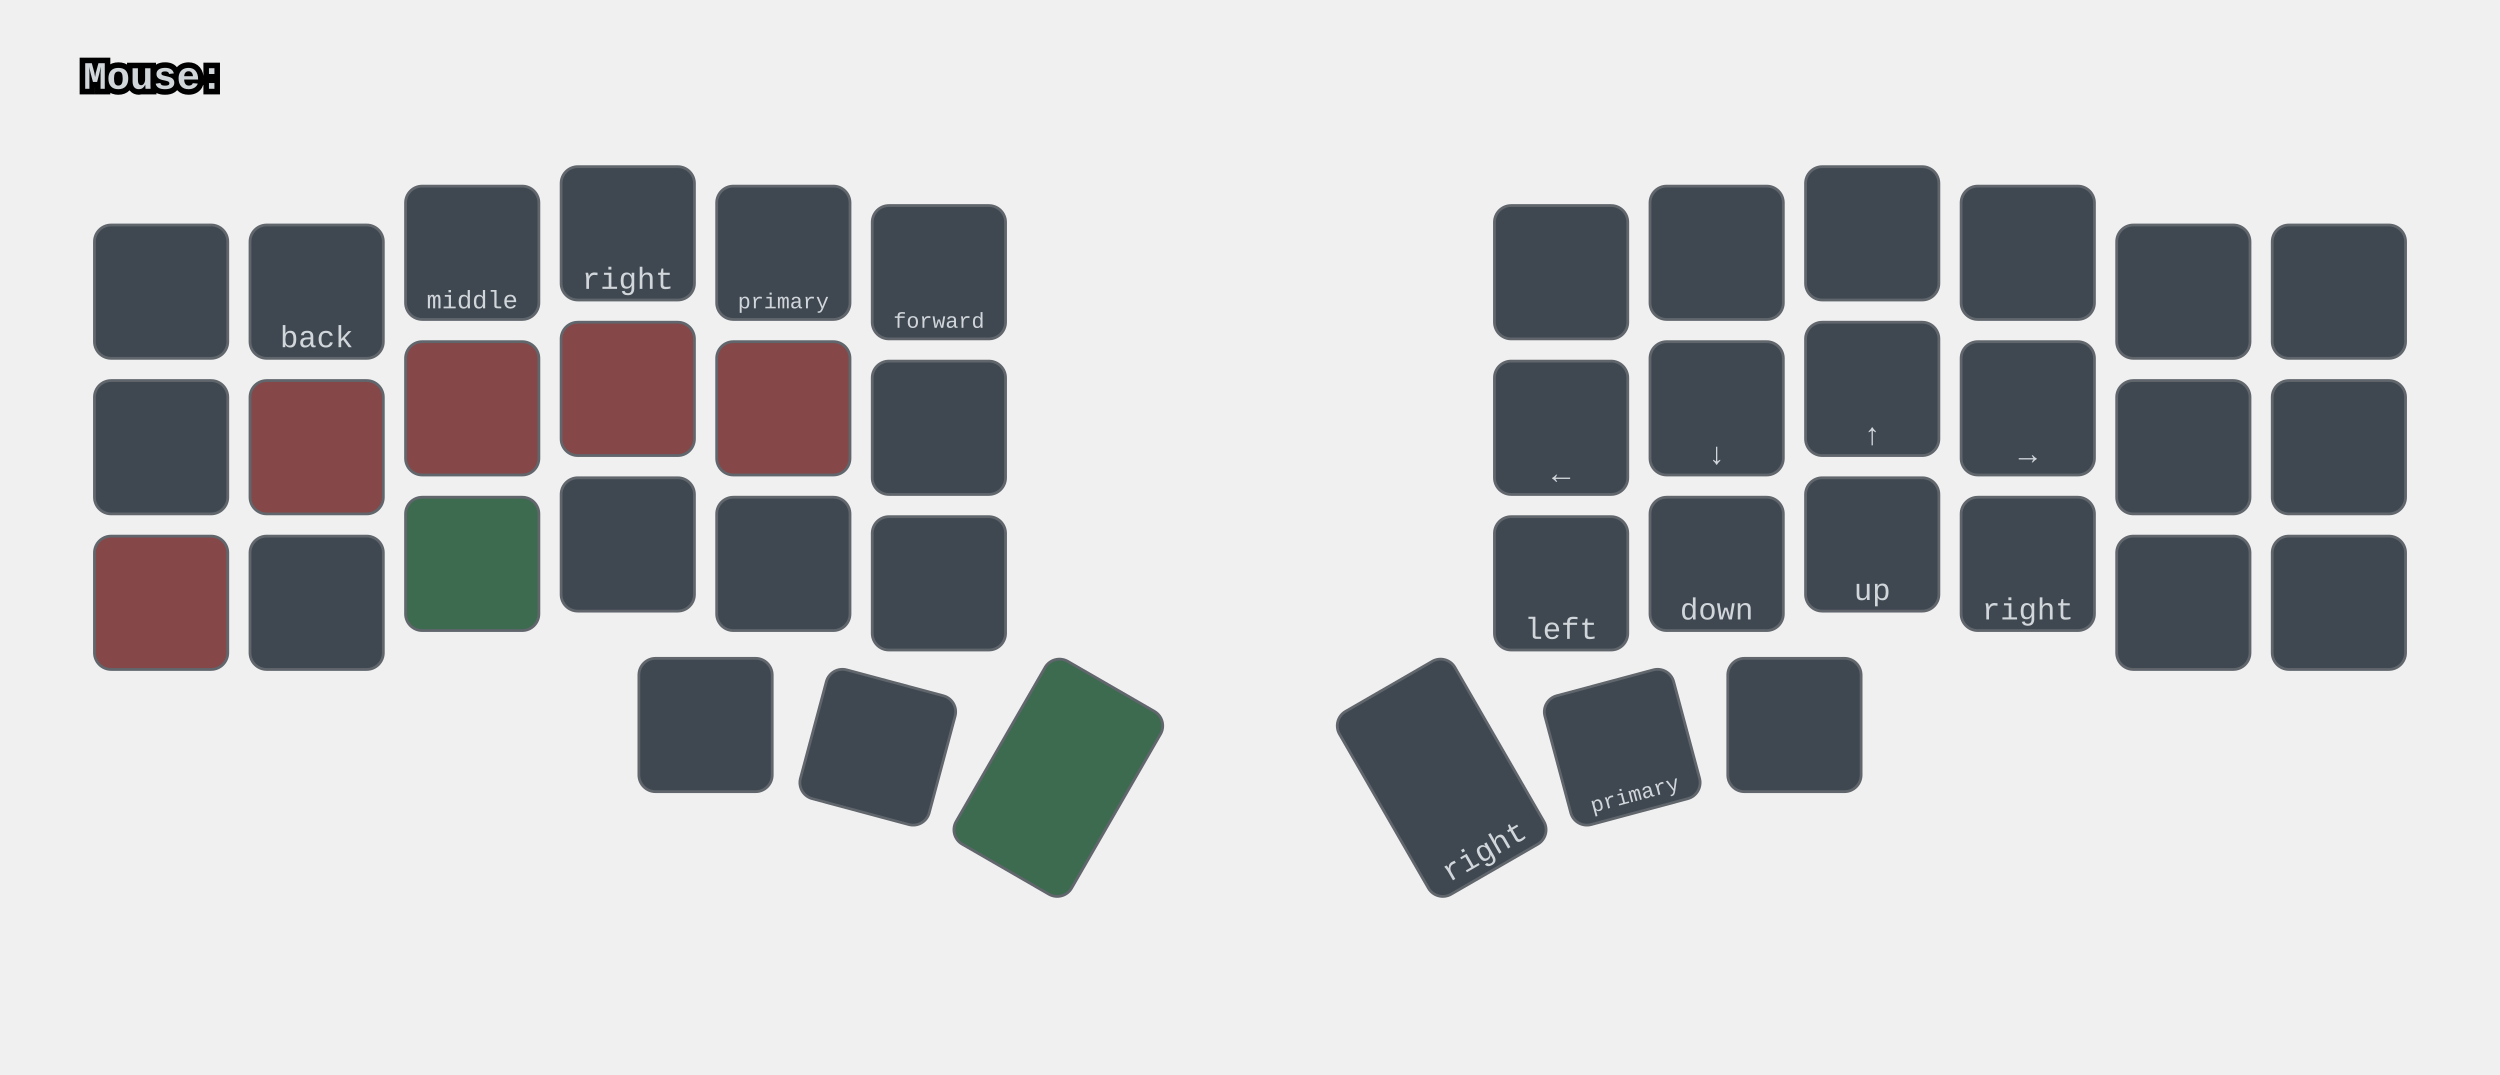
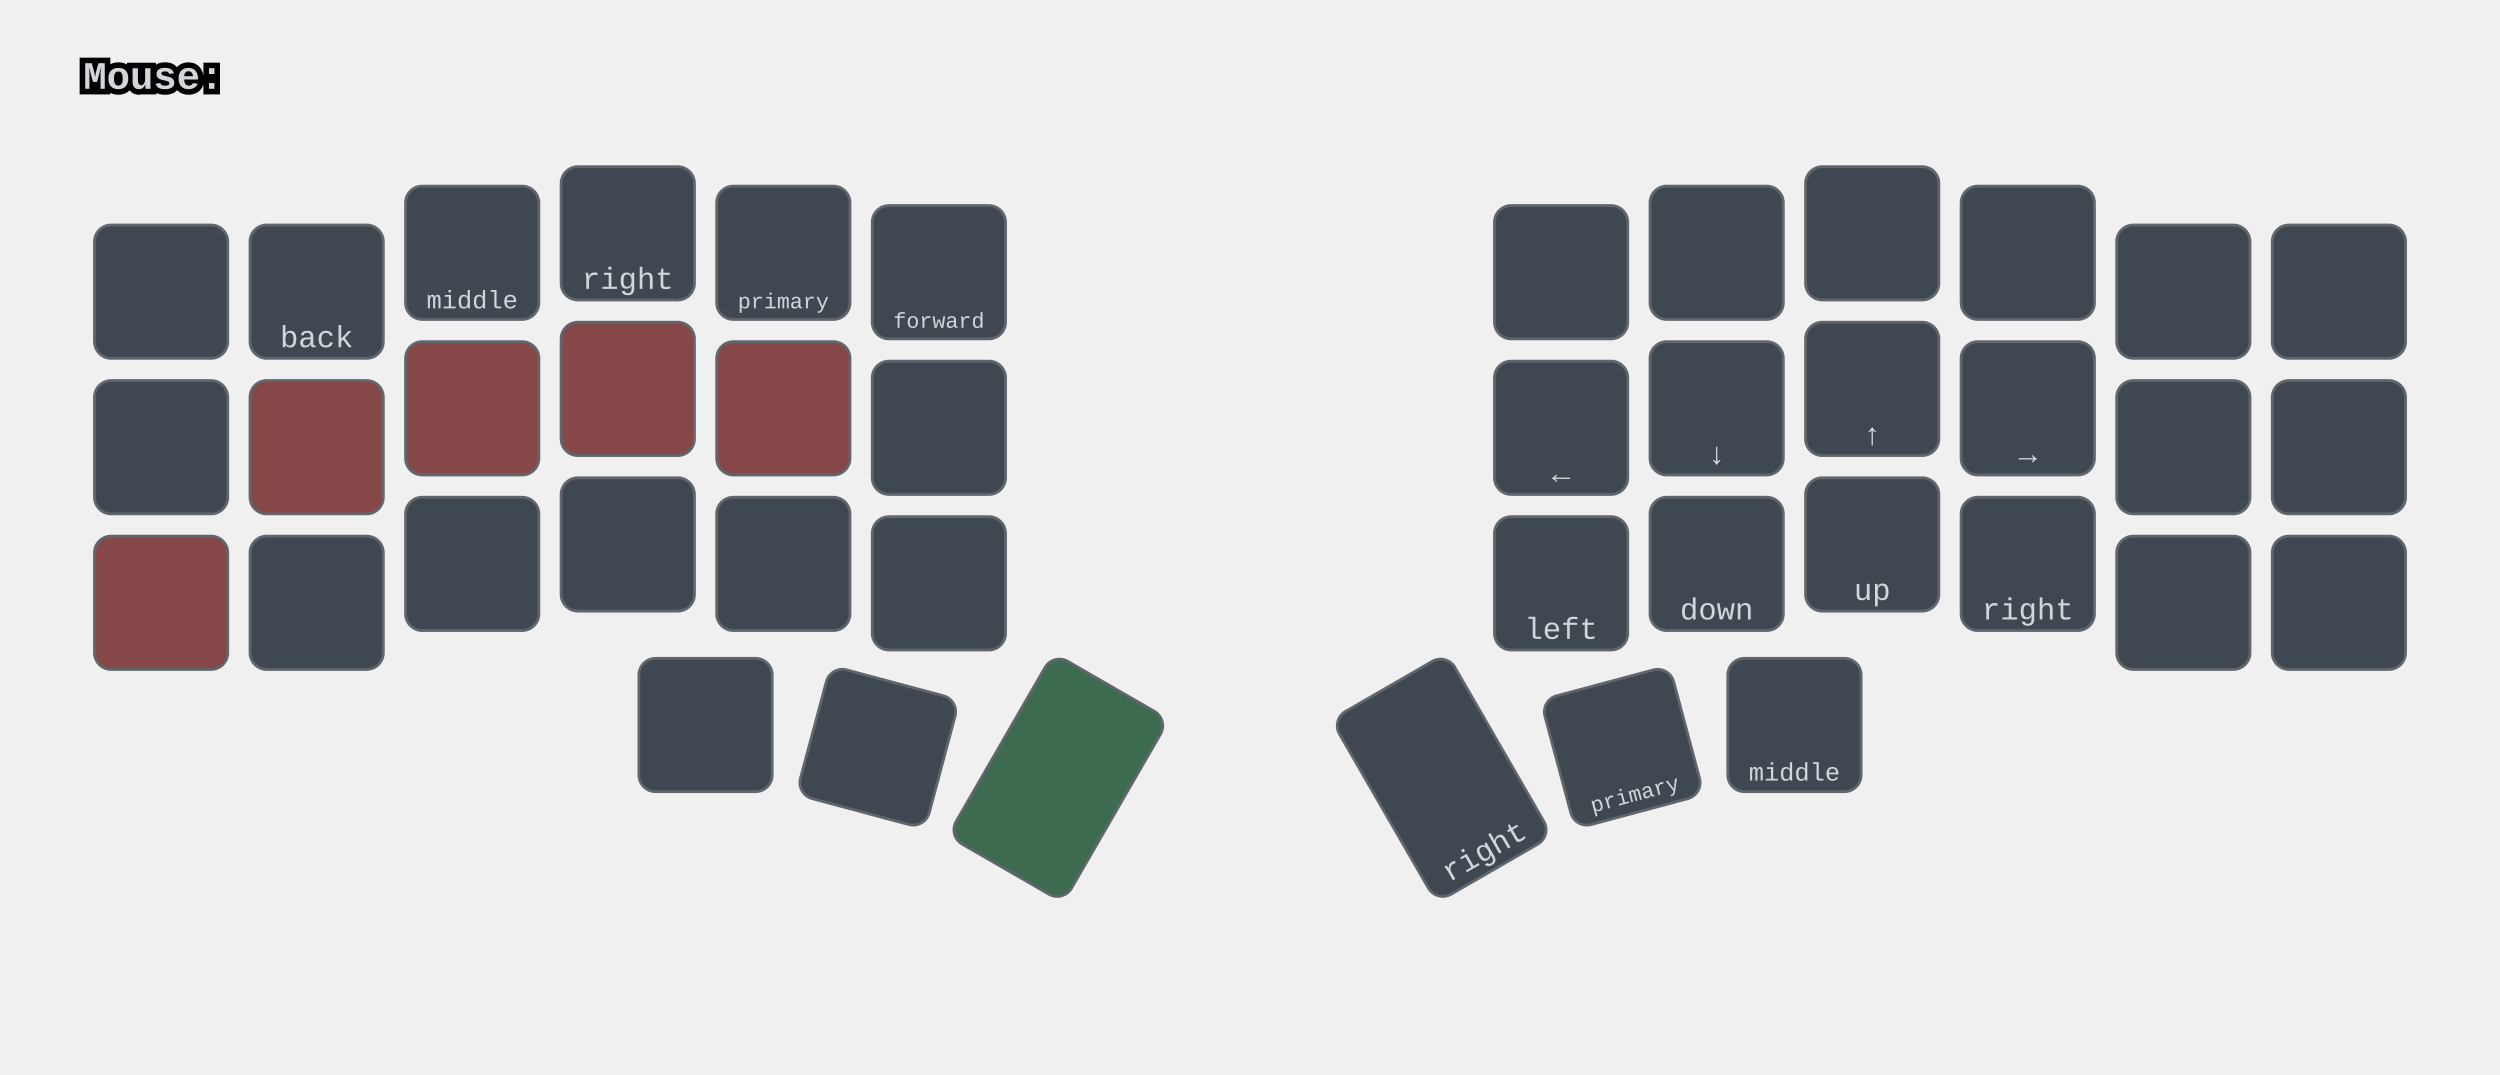
<svg xmlns="http://www.w3.org/2000/svg" xmlns:xlink="http://www.w3.org/1999/xlink" width="900" height="387" viewBox="0 0 900 387" class="keymap">
  <defs>/* start glyphs */
<svg id="mdi:apple-keyboard-caps">
      <svg id="mdi-apple-keyboard-caps" viewBox="0 0 24 24">
        <path d="M15,14V8H17.17L12,2.83L6.83,8H9V14H15M12,0L22,10H17V16H7V10H2L12,0M7,18H17V24H7V18M15,20H9V22H15V20Z" />
      </svg>
    </svg>
    <svg id="mdi:apple-keyboard-command">
      <svg id="mdi-apple-keyboard-command" viewBox="0 0 24 24">
        <path d="M6,2A4,4 0 0,1 10,6V8H14V6A4,4 0 0,1 18,2A4,4 0 0,1 22,6A4,4 0 0,1 18,10H16V14H18A4,4 0 0,1 22,18A4,4 0 0,1 18,22A4,4 0 0,1 14,18V16H10V18A4,4 0 0,1 6,22A4,4 0 0,1 2,18A4,4 0 0,1 6,14H8V10H6A4,4 0 0,1 2,6A4,4 0 0,1 6,2M16,18A2,2 0 0,0 18,20A2,2 0 0,0 20,18A2,2 0 0,0 18,16H16V18M14,10H10V14H14V10M6,16A2,2 0 0,0 4,18A2,2 0 0,0 6,20A2,2 0 0,0 8,18V16H6M8,6A2,2 0 0,0 6,4A2,2 0 0,0 4,6A2,2 0 0,0 6,8H8V6M18,8A2,2 0 0,0 20,6A2,2 0 0,0 18,4A2,2 0 0,0 16,6V8H18Z" />
      </svg>
    </svg>
    <svg id="mdi:apple-keyboard-control">
      <svg id="mdi-apple-keyboard-control" viewBox="0 0 24 24">
        <path d="M19.78,11.78L18.36,13.19L12,6.83L5.64,13.19L4.22,11.78L12,4L19.78,11.78Z" />
      </svg>
    </svg>
    <svg id="mdi:apple-keyboard-option">
      <svg id="mdi-apple-keyboard-option" viewBox="0 0 24 24">
        <path d="M3,4H9.11L16.15,18H21V20H14.88L7.84,6H3V4M14,4H21V6H14V4Z" />
      </svg>
    </svg>
    <svg id="mdi:apple-keyboard-shift">
      <svg id="mdi-apple-keyboard-shift" viewBox="0 0 24 24">
        <path d="M15,18V12H17.17L12,6.83L6.83,12H9V18H15M12,4L22,14H17V20H7V14H2L12,4Z" />
      </svg>
    </svg>
+     <svg id="mdi:arrow-all">
+       <svg id="mdi-arrow-all" viewBox="0 0 24 24">
+         <path d="M13,11H18L16.5,9.5L17.92,8.08L21.84,12L17.92,15.92L16.5,14.5L18,13H13V18L14.5,16.5L15.92,17.92L12,21.84L8.08,17.92L9.5,16.5L11,18V13H6L7.5,14.5L6.08,15.92L2.16,12L6.08,8.08L7.5,9.5L6,11H11V6L9.5,7.5L8.08,6.08L12,2.16L15.92,6.08L14.5,7.5L13,6V11Z" />
+       </svg>
+     </svg>
    <svg id="mdi:backspace">
      <svg id="mdi-backspace" viewBox="0 0 24 24">
        <path d="M22,3H7C6.31,3 5.77,3.35 5.41,3.88L0,12L5.41,20.11C5.77,20.64 6.31,21 7,21H22A2,2 0 0,0 24,19V5A2,2 0 0,0 22,3M19,15.59L17.59,17L14,13.41L10.41,17L9,15.59L12.59,12L9,8.41L10.41,7L14,10.59L17.59,7L19,8.41L15.41,12" />
      </svg>
    </svg>
    <svg id="mdi:backspace-reverse">
      <svg id="mdi-backspace-reverse" viewBox="0 0 24 24">
        <path d="M2,21H17C17.7,21 18.2,20.6 18.6,20.1L24,12L18.6,3.9C18.2,3.4 17.7,3 17,3H2A2,2 0 0,0 0,5V19A2,2 0 0,0 2,21M5,8.4L6.4,7L10,10.6L13.6,7L15,8.4L11.4,12L15,15.6L13.6,17L10,13.4L6.4,17L5,15.6L8.6,12" />
      </svg>
    </svg>
    <svg id="mdi:bluetooth-connect">
      <svg id="mdi-bluetooth-connect" viewBox="0 0 24 24">
        <path d="M19,10L17,12L19,14L21,12M14.88,16.29L13,18.17V14.41M13,5.83L14.88,7.71L13,9.58M17.71,7.71L12,2H11V9.58L6.41,5L5,6.41L10.59,12L5,17.58L6.41,19L11,14.41V22H12L17.71,16.29L13.41,12M7,12L5,10L3,12L5,14L7,12Z" />
      </svg>
    </svg>
    <svg id="mdi:bluetooth-off">
      <svg id="mdi-bluetooth-off" viewBox="0 0 24 24">
        <path d="M13,5.83L14.88,7.71L13.28,9.31L14.69,10.72L17.71,7.7L12,2H11V7.03L13,9.03M5.41,4L4,5.41L10.59,12L5,17.59L6.41,19L11,14.41V22H12L16.29,17.71L18.59,20L20,18.59M13,18.17V14.41L14.88,16.29" />
      </svg>
    </svg>
    <svg id="mdi:brightness-5">
      <svg id="mdi-brightness-5" viewBox="0 0 24 24">
        <path d="M12,18A6,6 0 0,1 6,12A6,6 0 0,1 12,6A6,6 0 0,1 18,12A6,6 0 0,1 12,18M20,15.31L23.31,12L20,8.69V4H15.31L12,0.69L8.69,4H4V8.69L0.69,12L4,15.31V20H8.69L12,23.31L15.31,20H20V15.31Z" />
      </svg>
    </svg>
    <svg id="mdi:brightness-7">
      <svg id="mdi-brightness-7" viewBox="0 0 24 24">
        <path d="M12,8A4,4 0 0,0 8,12A4,4 0 0,0 12,16A4,4 0 0,0 16,12A4,4 0 0,0 12,8M12,18A6,6 0 0,1 6,12A6,6 0 0,1 12,6A6,6 0 0,1 18,12A6,6 0 0,1 12,18M20,8.69V4H15.31L12,0.69L8.69,4H4V8.69L0.69,12L4,15.31V20H8.69L12,23.31L15.31,20H20V15.31L23.31,12L20,8.69Z" />
      </svg>
    </svg>
    <svg id="mdi:code-block-tags">
      <svg id="mdi-code-block-tags" viewBox="0 0 24 24">
        <path d="M5.59 3.41L7 4.82L3.82 8L7 11.18L5.59 12.6L1 8L5.59 3.41M11.41 3.41L16 8L11.41 12.6L10 11.18L13.18 8L10 4.82L11.41 3.41M22 6V18C22 19.11 21.11 20 20 20H4C2.9 20 2 19.11 2 18V14H4V18H20V6H17.03V4H20C21.11 4 22 4.89 22 6Z" />
      </svg>
    </svg>
    <svg id="mdi:code-braces">
      <svg id="mdi-code-braces" viewBox="0 0 24 24">
        <path d="M8,3A2,2 0 0,0 6,5V9A2,2 0 0,1 4,11H3V13H4A2,2 0 0,1 6,15V19A2,2 0 0,0 8,21H10V19H8V14A2,2 0 0,0 6,12A2,2 0 0,0 8,10V5H10V3M16,3A2,2 0 0,1 18,5V9A2,2 0 0,0 20,11H21V13H20A2,2 0 0,0 18,15V19A2,2 0 0,1 16,21H14V19H16V14A2,2 0 0,1 18,12A2,2 0 0,1 16,10V5H14V3H16Z" />
      </svg>
    </svg>
    <svg id="mdi:cog-outline">
      <svg id="mdi-cog-outline" viewBox="0 0 24 24">
        <path d="M12,8A4,4 0 0,1 16,12A4,4 0 0,1 12,16A4,4 0 0,1 8,12A4,4 0 0,1 12,8M12,10A2,2 0 0,0 10,12A2,2 0 0,0 12,14A2,2 0 0,0 14,12A2,2 0 0,0 12,10M10,22C9.75,22 9.54,21.82 9.5,21.58L9.13,18.93C8.5,18.68 7.96,18.34 7.44,17.94L4.95,18.95C4.73,19.03 4.46,18.95 4.34,18.73L2.34,15.27C2.21,15.05 2.27,14.78 2.46,14.63L4.57,12.97L4.5,12L4.57,11L2.46,9.37C2.27,9.22 2.21,8.95 2.34,8.73L4.34,5.27C4.46,5.05 4.73,4.96 4.95,5.05L7.44,6.05C7.96,5.66 8.5,5.32 9.13,5.07L9.5,2.42C9.54,2.18 9.75,2 10,2H14C14.25,2 14.46,2.18 14.5,2.42L14.87,5.07C15.5,5.32 16.04,5.66 16.56,6.05L19.05,5.05C19.27,4.96 19.54,5.05 19.66,5.27L21.66,8.73C21.79,8.95 21.73,9.22 21.54,9.37L19.43,11L19.5,12L19.43,13L21.54,14.63C21.73,14.78 21.79,15.05 21.66,15.27L19.66,18.73C19.54,18.95 19.27,19.04 19.05,18.95L16.56,17.95C16.04,18.34 15.5,18.68 14.87,18.93L14.5,21.58C14.46,21.82 14.25,22 14,22H10M11.25,4L10.88,6.61C9.68,6.86 8.62,7.5 7.85,8.39L5.44,7.35L4.69,8.65L6.8,10.2C6.4,11.37 6.4,12.64 6.8,13.8L4.68,15.36L5.43,16.66L7.86,15.62C8.63,16.5 9.68,17.14 10.87,17.38L11.24,20H12.76L13.13,17.39C14.32,17.14 15.37,16.5 16.14,15.62L18.57,16.66L19.32,15.36L17.2,13.81C17.6,12.64 17.6,11.37 17.2,10.2L19.31,8.65L18.56,7.35L16.15,8.39C15.38,7.5 14.32,6.86 13.12,6.62L12.75,4H11.25Z" />
      </svg>
    </svg>
    <svg id="mdi:content-copy">
      <svg id="mdi-content-copy" viewBox="0 0 24 24">
        <path d="M19,21H8V7H19M19,5H8A2,2 0 0,0 6,7V21A2,2 0 0,0 8,23H19A2,2 0 0,0 21,21V7A2,2 0 0,0 19,5M16,1H4A2,2 0 0,0 2,3V17H4V3H16V1Z" />
      </svg>
    </svg>
    <svg id="mdi:content-cut">
      <svg id="mdi-content-cut" viewBox="0 0 24 24">
        <path d="M19,3L13,9L15,11L22,4V3M12,12.5A0.5,0.5 0 0,1 11.5,12A0.5,0.5 0 0,1 12,11.5A0.5,0.5 0 0,1 12.5,12A0.5,0.5 0 0,1 12,12.5M6,20A2,2 0 0,1 4,18C4,16.89 4.9,16 6,16A2,2 0 0,1 8,18C8,19.11 7.1,20 6,20M6,8A2,2 0 0,1 4,6C4,4.89 4.9,4 6,4A2,2 0 0,1 8,6C8,7.11 7.1,8 6,8M9.64,7.64C9.87,7.14 10,6.59 10,6A4,4 0 0,0 6,2A4,4 0 0,0 2,6A4,4 0 0,0 6,10C6.59,10 7.14,9.87 7.64,9.64L10,12L7.64,14.36C7.14,14.13 6.59,14 6,14A4,4 0 0,0 2,18A4,4 0 0,0 6,22A4,4 0 0,0 10,18C10,17.41 9.87,16.86 9.64,16.36L12,14L19,21H22V20L9.64,7.64Z" />
      </svg>
    </svg>
    <svg id="mdi:content-paste">
      <svg id="mdi-content-paste" viewBox="0 0 24 24">
        <path d="M19,20H5V4H7V7H17V4H19M12,2A1,1 0 0,1 13,3A1,1 0 0,1 12,4A1,1 0 0,1 11,3A1,1 0 0,1 12,2M19,2H14.82C14.4,0.84 13.3,0 12,0C10.7,0 9.6,0.84 9.18,2H5A2,2 0 0,0 3,4V20A2,2 0 0,0 5,22H19A2,2 0 0,0 21,20V4A2,2 0 0,0 19,2Z" />
      </svg>
    </svg>
    <svg id="mdi:dock-window">
      <svg id="mdi-dock-window" viewBox="0 0 24 24">
        <path d="M18 18V20H4A2 2 0 0 1 2 18V8H4V18M22 6V14A2 2 0 0 1 20 16H8A2 2 0 0 1 6 14V6A2 2 0 0 1 8 4H20A2 2 0 0 1 22 6M20 6H8V14H20Z" />
      </svg>
    </svg>
    <svg id="mdi:folder-search-outline">
      <svg id="mdi-folder-search-outline" viewBox="0 0 24 24">
        <path d="M16.5,12C19,12 21,14 21,16.5C21,17.38 20.75,18.21 20.31,18.9L23.39,22L22,23.39L18.88,20.32C18.19,20.75 17.37,21 16.5,21C14,21 12,19 12,16.5C12,14 14,12 16.5,12M16.5,14A2.5,2.5 0 0,0 14,16.5A2.5,2.5 0 0,0 16.5,19A2.5,2.5 0 0,0 19,16.5A2.5,2.5 0 0,0 16.5,14M19,8H3V18H10.17C10.34,18.72 10.63,19.39 11,20H3C1.89,20 1,19.1 1,18V6C1,4.89 1.89,4 3,4H9L11,6H19A2,2 0 0,1 21,8V11.81C20.42,11.26 19.75,10.81 19,10.5V8Z" />
      </svg>
    </svg>
    <svg id="mdi:format-letter-ends-with">
      <svg id="mdi-format-letter-ends-with" viewBox="0 0 24 24">
        <path d="M11.14 4L6.43 16H8.36L9.32 13.43H14.67L15.64 16H17.57L12.86 4M12 6.29L14.03 11.71H9.96M20 14V18H2V20H22V14Z" />
      </svg>
    </svg>
    <svg id="mdi:format-letter-starts-with">
      <svg id="mdi-format-letter-starts-with" viewBox="0 0 24 24">
        <path d="M11.14 4L6.43 16H8.36L9.32 13.43H14.67L15.64 16H17.57L12.86 4M12 6.29L14.03 11.71H9.96M4 18V15H2V20H22V18Z" />
      </svg>
    </svg>
    <svg id="mdi:format-pilcrow-arrow-left">
      <svg id="mdi-format-pilcrow-arrow-left" viewBox="0 0 24 24">
        <path d="M8,17V14L4,18L8,22V19H20V17M10,10V15H12V4H14V15H16V4H18V2H10A4,4 0 0,0 6,6A4,4 0 0,0 10,10Z" />
      </svg>
    </svg>
    <svg id="mdi:format-pilcrow-arrow-right">
      <svg id="mdi-format-pilcrow-arrow-right" viewBox="0 0 24 24">
        <path d="M21,18L17,14V17H5V19H17V22M9,10V15H11V4H13V15H15V4H17V2H9A4,4 0 0,0 5,6A4,4 0 0,0 9,10Z" />
      </svg>
    </svg>
    <svg id="mdi:keyboard-f1">
      <svg id="mdi-keyboard-f1" viewBox="0 0 24 24">
        <path d="M6 7H12V9H8V11H11V13H8V17H6V7M14 7H18V17H16V9H14V7Z" />
      </svg>
    </svg>
    <svg id="mdi:keyboard-return">
      <svg id="mdi-keyboard-return" viewBox="0 0 24 24">
        <path d="M19,7V11H5.83L9.41,7.41L8,6L2,12L8,18L9.41,16.58L5.83,13H21V7H19Z" />
      </svg>
    </svg>
    <svg id="mdi:keyboard-space">
      <svg id="mdi-keyboard-space" viewBox="0 0 24 24">
        <path d="M3 15H5V19H19V15H21V19C21 20.1 20.1 21 19 21H5C3.9 21 3 20.1 3 19V15Z" />
      </svg>
    </svg>
    <svg id="mdi:keyboard-tab">
      <svg id="mdi-keyboard-tab" viewBox="0 0 24 24">
        <path d="M20,18H22V6H20M11.59,7.41L15.17,11H1V13H15.17L11.59,16.58L13,18L19,12L13,6L11.59,7.41Z" />
      </svg>
    </svg>
    <svg id="mdi:keyboard-variant">
      <svg id="mdi-keyboard-variant" viewBox="0 0 24 24">
        <path d="M6,16H18V18H6V16M6,13V15H2V13H6M7,15V13H10V15H7M11,15V13H13V15H11M14,15V13H17V15H14M18,15V13H22V15H18M2,10H5V12H2V10M19,12V10H22V12H19M18,12H16V10H18V12M8,12H6V10H8V12M12,12H9V10H12V12M15,12H13V10H15V12M2,9V7H4V9H2M5,9V7H7V9H5M8,9V7H10V9H8M11,9V7H13V9H11M14,9V7H16V9H14M17,9V7H22V9H17Z" />
-       </svg>
-     </svg>
-     <svg id="mdi:lock-outline">
-       <svg id="mdi-lock-outline" viewBox="0 0 24 24">
-         <path d="M12,17C10.89,17 10,16.1 10,15C10,13.89 10.89,13 12,13A2,2 0 0,1 14,15A2,2 0 0,1 12,17M18,20V10H6V20H18M18,8A2,2 0 0,1 20,10V20A2,2 0 0,1 18,22H6C4.89,22 4,21.1 4,20V10C4,8.89 4.89,8 6,8H7V6A5,5 0 0,1 12,1A5,5 0 0,1 17,6V8H18M12,3A3,3 0 0,0 9,6V8H15V6A3,3 0 0,0 12,3Z" />
      </svg>
    </svg>
    <svg id="mdi:monitor">
      <svg id="mdi-monitor" viewBox="0 0 24 24">
        <path d="M21,16H3V4H21M21,2H3C1.89,2 1,2.89 1,4V16A2,2 0 0,0 3,18H10V20H8V22H16V20H14V18H21A2,2 0 0,0 23,16V4C23,2.89 22.1,2 21,2Z" />
      </svg>
    </svg>
    <svg id="mdi:mouse">
      <svg id="mdi-mouse" viewBox="0 0 24 24">
        <path d="M11,1.07C7.05,1.56 4,4.92 4,9H11M4,15A8,8 0 0,0 12,23A8,8 0 0,0 20,15V11H4M13,1.07V9H20C20,4.92 16.94,1.56 13,1.07Z" />
      </svg>
    </svg>
    <svg id="mdi:mouse-left-click-outline">
      <svg id="mdi-mouse-left-click-outline" viewBox="0 0 24 24">
        <path d="M13 9V1.07C13.7 1.16 14.37 1.33 15 1.59C17.33 2.53 19.11 4.53 19.75 7C19.91 7.64 20 8.31 20 9H13M17.66 7C17.18 5.65 16.23 4.5 15 3.81V7H17.66M6 15V13H18V15C18 16.59 17.37 18.12 16.24 19.24C15.12 20.37 13.59 21 12 21C10.41 21 8.88 20.37 7.76 19.24C6.63 18.12 6 16.59 6 15M4 15C4 17.12 4.84 19.16 6.34 20.66C7.84 22.16 9.88 23 12 23C14.12 23 16.16 22.16 17.66 20.66C19.16 19.16 20 17.12 20 15V11H4V15M11 9V1.07C7.06 1.56 4 4.92 4 9H11Z" />
      </svg>
    </svg>
    <svg id="mdi:mouse-right-click-outline">
      <svg id="mdi-mouse-right-click-outline" viewBox="0 0 24 24">
        <path d="M13 9V1.07C16.94 1.56 20 4.92 20 9H13M11 9V1.07C10.3 1.16 9.63 1.33 9 1.59C6.67 2.53 4.89 4.53 4.25 7C4.09 7.64 4 8.31 4 9H11M6.34 7C6.82 5.65 7.78 4.5 9 3.81V7H6.34M6 15V13H18V15C18 16.59 17.37 18.12 16.24 19.24C15.12 20.37 13.59 21 12 21C10.41 21 8.88 20.37 7.76 19.24C6.63 18.12 6 16.59 6 15M4 15C4 17.12 4.84 19.16 6.34 20.66C7.84 22.16 9.88 23 12 23C14.12 23 16.16 22.16 17.66 20.66C19.16 19.16 20 17.12 20 15V11H4V15Z" />
      </svg>
    </svg>
    <svg id="mdi:mouse-variant">
      <svg id="mdi-mouse-variant" viewBox="0 0 24 24">
        <path d="M14,7H10V2.1C12.28,2.56 14,4.58 14,7M4,7C4,4.58 5.72,2.56 8,2.1V7H4M14,12C14,14.42 12.28,16.44 10,16.9V18A3,3 0 0,0 13,21A3,3 0 0,0 16,18V13A4,4 0 0,1 20,9H22L21,10L22,11H20A2,2 0 0,0 18,13H18V18A5,5 0 0,1 13,23A5,5 0 0,1 8,18V16.9C5.72,16.44 4,14.42 4,12V9H14V12Z" />
      </svg>
    </svg>
    <svg id="mdi:music">
      <svg id="mdi-music" viewBox="0 0 24 24">
        <path d="M21,3V15.5A3.5,3.5 0 0,1 17.5,19A3.5,3.5 0 0,1 14,15.5A3.5,3.5 0 0,1 17.5,12C18.04,12 18.55,12.12 19,12.34V6.47L9,8.6V17.5A3.5,3.5 0 0,1 5.5,21A3.5,3.5 0 0,1 2,17.5A3.5,3.5 0 0,1 5.5,14C6.04,14 6.55,14.12 7,14.34V6L21,3Z" />
      </svg>
    </svg>
    <svg id="mdi:numeric">
      <svg id="mdi-numeric" viewBox="0 0 24 24">
        <path d="M4,17V9H2V7H6V17H4M22,15C22,16.11 21.1,17 20,17H16V15H20V13H18V11H20V9H16V7H20A2,2 0 0,1 22,9V10.5A1.5,1.5 0 0,1 20.5,12A1.5,1.5 0 0,1 22,13.5V15M14,15V17H8V13C8,11.89 8.9,11 10,11H12V9H8V7H12A2,2 0 0,1 14,9V11C14,12.11 13.1,13 12,13H10V15H14Z" />
      </svg>
    </svg>
    <svg id="mdi:palette-outline">
      <svg id="mdi-palette-outline" viewBox="0 0 24 24">
        <path d="M12,22A10,10 0 0,1 2,12A10,10 0 0,1 12,2C17.5,2 22,6 22,11A6,6 0 0,1 16,17H14.2C13.9,17 13.7,17.2 13.7,17.5C13.7,17.6 13.8,17.7 13.8,17.8C14.2,18.3 14.4,18.9 14.4,19.5C14.5,20.9 13.4,22 12,22M12,4A8,8 0 0,0 4,12A8,8 0 0,0 12,20C12.3,20 12.5,19.8 12.5,19.5C12.5,19.3 12.4,19.2 12.4,19.1C12,18.6 11.8,18.1 11.8,17.5C11.8,16.1 12.9,15 14.3,15H16A4,4 0 0,0 20,11C20,7.1 16.4,4 12,4M6.5,10C7.3,10 8,10.7 8,11.5C8,12.3 7.3,13 6.5,13C5.7,13 5,12.3 5,11.5C5,10.7 5.7,10 6.5,10M9.5,6C10.3,6 11,6.7 11,7.5C11,8.3 10.3,9 9.5,9C8.7,9 8,8.3 8,7.5C8,6.7 8.7,6 9.5,6M14.5,6C15.3,6 16,6.7 16,7.5C16,8.3 15.3,9 14.5,9C13.7,9 13,8.3 13,7.5C13,6.7 13.7,6 14.5,6M17.5,10C18.3,10 19,10.7 19,11.5C19,12.3 18.3,13 17.5,13C16.7,13 16,12.3 16,11.5C16,10.7 16.7,10 17.5,10Z" />
      </svg>
    </svg>
    <svg id="mdi:play-pause">
      <svg id="mdi-play-pause" viewBox="0 0 24 24">
        <path d="M3,5V19L11,12M13,19H16V5H13M18,5V19H21V5" />
      </svg>
    </svg>
    <svg id="mdi:power">
      <svg id="mdi-power" viewBox="0 0 24 24">
        <path d="M16.56,5.44L15.11,6.89C16.84,7.94 18,9.83 18,12A6,6 0 0,1 12,18A6,6 0 0,1 6,12C6,9.83 7.16,7.94 8.88,6.88L7.44,5.44C5.36,6.88 4,9.28 4,12A8,8 0 0,0 12,20A8,8 0 0,0 20,12C20,9.28 18.64,6.88 16.56,5.44M13,3H11V13H13" />
      </svg>
    </svg>
    <svg id="mdi:power-plug-outline">
      <svg id="mdi-power-plug-outline" viewBox="0 0 24 24">
        <path d="M16 7V3H14V7H10V3H8V7C7 7 6 8 6 9V14.5L9.5 18V21H14.5V18L18 14.5V9C18 8 17 7 16 7M16 13.67L13.09 16.59L12.67 17H11.33L10.92 16.59L8 13.67V9.09C8 9.06 8.06 9 8.09 9H15.92C15.95 9 16 9.06 16 9.09V13.67Z" />
      </svg>
    </svg>
    <svg id="mdi:redo">
      <svg id="mdi-redo" viewBox="0 0 24 24">
        <path d="M18.4,10.6C16.55,9 14.15,8 11.5,8C6.85,8 2.92,11.03 1.54,15.22L3.9,16C4.95,12.81 7.95,10.5 11.5,10.5C13.45,10.5 15.23,11.22 16.62,12.38L13,16H22V7L18.4,10.6Z" />
      </svg>
    </svg>
    <svg id="mdi:restart">
      <svg id="mdi-restart" viewBox="0 0 24 24">
        <path d="M12,4C14.1,4 16.1,4.8 17.6,6.3C20.7,9.4 20.7,14.5 17.6,17.6C15.8,19.5 13.3,20.2 10.9,19.9L11.4,17.9C13.1,18.1 14.9,17.5 16.2,16.2C18.5,13.9 18.5,10.1 16.2,7.7C15.1,6.6 13.5,6 12,6V10.6L7,5.6L12,0.6V4M6.3,17.6C3.7,15 3.3,11 5.1,7.9L6.6,9.4C5.5,11.6 5.9,14.4 7.8,16.2C8.3,16.7 8.9,17.1 9.6,17.4L9,19.4C8,19 7.1,18.4 6.3,17.6Z" />
      </svg>
    </svg>
    <svg id="mdi:skip-backward">
      <svg id="mdi-skip-backward" viewBox="0 0 24 24">
        <path d="M20,5V19L13,12M6,5V19H4V5M13,5V19L6,12" />
      </svg>
    </svg>
    <svg id="mdi:skip-forward">
      <svg id="mdi-skip-forward" viewBox="0 0 24 24">
        <path d="M4,5V19L11,12M18,5V19H20V5M11,5V19L18,12" />
      </svg>
    </svg>
    <svg id="mdi:stop">
      <svg id="mdi-stop" viewBox="0 0 24 24">
        <path d="M18,18H6V6H18V18Z" />
      </svg>
    </svg>
    <svg id="mdi:undo">
      <svg id="mdi-undo" viewBox="0 0 24 24">
        <path d="M12.5,8C9.85,8 7.45,9 5.6,10.6L2,7V16H11L7.38,12.38C8.77,11.22 10.54,10.5 12.5,10.5C16.04,10.5 19.05,12.81 20.1,16L22.47,15.22C21.08,11.03 17.15,8 12.5,8Z" />
      </svg>
    </svg>
    <svg id="mdi:unfold-more-horizontal">
      <svg id="mdi-unfold-more-horizontal" viewBox="0 0 24 24">
        <path d="M12,18.17L8.83,15L7.42,16.41L12,21L16.59,16.41L15.17,15M12,5.83L15.17,9L16.58,7.59L12,3L7.41,7.59L8.83,9L12,5.83Z" />
      </svg>
    </svg>
    <svg id="mdi:unfold-more-vertical">
      <svg id="mdi-unfold-more-vertical" viewBox="0 0 24 24">
        <path d="M18.17,12L15,8.83L16.41,7.41L21,12L16.41,16.58L15,15.17L18.17,12M5.83,12L9,15.17L7.59,16.59L3,12L7.59,7.42L9,8.83L5.83,12Z" />
      </svg>
    </svg>
    <svg id="mdi:usb">
      <svg id="mdi-usb" viewBox="0 0 24 24">
        <path d="M15,7V11H16V13H13V5H15L12,1L9,5H11V13H8V10.93C8.7,10.56 9.2,9.85 9.2,9C9.2,7.78 8.21,6.8 7,6.8C5.78,6.8 4.8,7.78 4.8,9C4.8,9.85 5.3,10.56 6,10.93V13A2,2 0 0,0 8,15H11V18.05C10.29,18.41 9.8,19.15 9.8,20A2.2,2.2 0 0,0 12,22.2A2.2,2.2 0 0,0 14.2,20C14.2,19.15 13.71,18.41 13,18.05V15H16A2,2 0 0,0 18,13V11H19V7H15Z" />
      </svg>
    </svg>
    <svg id="mdi:view-dashboard-outline">
      <svg id="mdi-view-dashboard-outline" viewBox="0 0 24 24">
        <path d="M19,5V7H15V5H19M9,5V11H5V5H9M19,13V19H15V13H19M9,17V19H5V17H9M21,3H13V9H21V3M11,3H3V13H11V3M21,11H13V21H21V11M11,15H3V21H11V15Z" />
      </svg>
    </svg>
    <svg id="mdi:volume-minus">
      <svg id="mdi-volume-minus" viewBox="0 0 24 24">
        <path d="M3,9H7L12,4V20L7,15H3V9M14,11H22V13H14V11Z" />
      </svg>
    </svg>
    <svg id="mdi:volume-off">
      <svg id="mdi-volume-off" viewBox="0 0 24 24">
        <path d="M12,4L9.91,6.09L12,8.18M4.27,3L3,4.27L7.73,9H3V15H7L12,20V13.27L16.25,17.53C15.58,18.04 14.83,18.46 14,18.7V20.77C15.38,20.45 16.63,19.82 17.68,18.96L19.73,21L21,19.73L12,10.73M19,12C19,12.94 18.8,13.82 18.46,14.64L19.97,16.15C20.62,14.91 21,13.5 21,12C21,7.72 18,4.14 14,3.23V5.29C16.89,6.15 19,8.83 19,12M16.5,12C16.5,10.23 15.5,8.71 14,7.97V10.18L16.45,12.63C16.5,12.43 16.5,12.21 16.5,12Z" />
      </svg>
    </svg>
    <svg id="mdi:volume-plus">
      <svg id="mdi-volume-plus" viewBox="0 0 24 24">
        <path d="M3,9H7L12,4V20L7,15H3V9M14,11H17V8H19V11H22V13H19V16H17V13H14V11Z" />
      </svg>
    </svg>
    <svg id="mdi:web">
      <svg id="mdi-web" viewBox="0 0 24 24">
        <path d="M16.36,14C16.44,13.34 16.5,12.68 16.5,12C16.5,11.32 16.44,10.66 16.36,10H19.74C19.9,10.64 20,11.31 20,12C20,12.69 19.9,13.36 19.74,14M14.59,19.56C15.19,18.45 15.65,17.25 15.97,16H18.92C17.96,17.65 16.43,18.93 14.59,19.56M14.34,14H9.66C9.56,13.34 9.5,12.68 9.5,12C9.5,11.32 9.56,10.65 9.66,10H14.34C14.43,10.65 14.5,11.32 14.5,12C14.5,12.68 14.43,13.34 14.34,14M12,19.96C11.17,18.76 10.5,17.43 10.09,16H13.91C13.5,17.43 12.83,18.76 12,19.96M8,8H5.08C6.03,6.34 7.57,5.06 9.4,4.44C8.8,5.55 8.35,6.75 8,8M5.08,16H8C8.35,17.25 8.8,18.45 9.4,19.56C7.57,18.93 6.03,17.65 5.08,16M4.26,14C4.1,13.36 4,12.69 4,12C4,11.31 4.1,10.64 4.26,10H7.64C7.56,10.66 7.5,11.32 7.5,12C7.5,12.68 7.56,13.34 7.64,14M12,4.03C12.83,5.23 13.5,6.57 13.91,8H10.09C10.5,6.57 11.17,5.23 12,4.03M18.92,8H15.97C15.65,6.75 15.19,5.55 14.59,4.44C16.43,5.07 17.96,6.34 18.92,8M12,2C6.47,2 2,6.5 2,12A10,10 0 0,0 12,22A10,10 0 0,0 22,12A10,10 0 0,0 12,2Z" />
      </svg>
    </svg>
    <svg id="mdi:window-maximize">
      <svg id="mdi-window-maximize" viewBox="0 0 24 24">
        <path d="M4,4H20V20H4V4M6,8V18H18V8H6Z" />
      </svg>
    </svg>
    <svg id="mdi:window-restore">
      <svg id="mdi-window-restore" viewBox="0 0 24 24">
        <path d="M4,8H8V4H20V16H16V20H4V8M16,8V14H18V6H10V8H16M6,12V18H14V12H6Z" />
      </svg>
    </svg>
  </defs>/* end glyphs */
<style>/* inherit to force styles through use tags */
svg path {
    fill: inherit;
}

/* font and background color specifications */
svg.keymap {
    font-family: SFMono-Regular,Consolas,Liberation Mono,Menlo,monospace;
    font-size: 14px;
    font-kerning: normal;
    text-rendering: optimizeLegibility;
    fill: #24292e;
}

/* default key styling */
rect.key {
    fill: #f6f8fa;
}

rect.key, rect.combo {
    stroke: #c9cccf;
    stroke-width: 1;
}

/* default key side styling, only used is draw_key_sides is set */
rect.side {
    filter: brightness(90%);
}

/* color accent for combo boxes */
rect.combo, rect.combo-separate {
    fill: #cdf;
}

/* color accent for held keys */
rect.held, rect.combo.held {
    fill: #fdd;
}

/* color accent for ghost (optional) keys */
rect.ghost, rect.combo.ghost {
    stroke-dasharray: 4, 4;
    stroke-width: 2;
}

text {
    text-anchor: middle;
    dominant-baseline: middle;
}

/* styling for layer labels */
text.label {
    font-weight: bold;
    text-anchor: start;
    stroke: white;
    stroke-width: 4;
    paint-order: stroke;
}

/* styling for optional footer */
text.footer {
    text-anchor: end;
    dominant-baseline: auto;
    stroke: white;
    stroke-width: 4;
    paint-order: stroke;
}

/* styling for combo tap, and key non-tap label text */
text.combo, text.hold, text.shifted, text.left, text.right, text.tl, text.tr, text.bl, text.br {
    font-size: 11px;
}

text.hold, text.bl, text.br {
    text-anchor: middle;
    dominant-baseline: auto;
}

text.shifted, text.tl, text.tr {
    text-anchor: middle;
    dominant-baseline: hanging;
}

text.left, text.tl, text.bl {
    text-anchor: start;
}

text.right, text.tr, text.br {
    text-anchor: end;
}

text.layer-activator {
    text-decoration: underline;
}

/* styling for hold/shifted label text in combo box */
text.combo.hold, text.combo.shifted, text.combo.left, text.combo.right {
    font-size: 8px;
}

/* lighter symbol for transparent keys */
text.trans {
    fill: #7b7e81;
}

/* styling for combo dendrons */
path.combo {
    stroke-width: 1;
    stroke: gray;
    fill: none;
}

/* Start Tabler Icons Cleanup */
/* cannot use height/width with glyphs */
.icon-tabler &gt; path {
    fill: inherit;
    stroke: inherit;
    stroke-width: 2;
}
/* hide tabler's default box */
.icon-tabler &gt; path[stroke="none"][fill="none"] {
    visibility: hidden;
}
/* End Tabler Icons Cleanup */

svg.keymap { fill: #d1d6db; }
rect.key { fill: #3f4750; }
rect.key, rect.combo { stroke: #60666c; }
rect.combo, rect.combo-separate { fill: #1f3d7a; }
rect.held, rect.combo.held { fill: #854747; }
text.label, text.footer { stroke: black; }
text.trans { fill: #7e8184; }
path.combo { stroke: #7f7f7f; }

rect.ghost { fill: #7b7e81; }
rect.layer-key { fill: #3d6b4f; }
/* Layer icons (layer_legend_map) are drawn larger than the other glyphs.
   They scale around the key center, the origin of each key's coordinates:
   Chrome misplaces transform-box: fill-box on use elements. An icon below
   the key action spans y 8 to 20 (48px keys, inner_pad_h 4), so
   translate(-5px) keeps its bottom edge in place: 20 * (1 - 1.25) = -5. */
use.tap[class~="mdi:arrow-all"], use.tap[class~="mdi:numeric"],
use.tap[class~="mdi:code-braces"], use.tap[class~="mdi:music"],
use.tap[class~="mdi:mouse-variant"], use.tap[class~="mdi:keyboard-f1"],
use.tap[class~="mdi:monitor"], use.tap[class~="mdi:cog-outline"] {
  transform: scale(1.4);
}
use.hold[class~="mdi:arrow-all"], use.hold[class~="mdi:numeric"],
use.hold[class~="mdi:code-braces"], use.hold[class~="mdi:music"],
use.hold[class~="mdi:mouse-variant"], use.hold[class~="mdi:keyboard-f1"],
use.hold[class~="mdi:monitor"], use.hold[class~="mdi:cog-outline"] {
  transform: translate(0px, -5px) scale(1.25);
}
+ /* A combo icon keeps its size: its coordinates are not centered on the
+    combo, so a scale would move it away. Wins over the rules above by
+    coming after them with the same specificity. */
+ use.combo.glyph { transform: none; }
</style>
  <g transform="translate(30, 0)" class="layer-Mouse">
    <text x="0" y="28" class="label" id="Mouse">Mouse:</text>
    <g transform="translate(0, 56)">
      <g transform="translate(28, 49)" class="key keypos-0">
        <rect rx="6" ry="6" x="-24" y="-24" width="48" height="48" class="key" />
      </g>
      <g transform="translate(84, 49)" class="key keypos-1">
        <rect rx="6" ry="6" x="-24" y="-24" width="48" height="48" class="key" />
        <use href="#mdi:mouse" xlink:href="#mdi:mouse" x="-7" y="-7" height="14" width="14.0" class="key tap glyph mdi:mouse" />
        <text x="0" y="20" class="key hold">back</text>
      </g>
      <g transform="translate(140, 35)" class="key keypos-2">
        <rect rx="6" ry="6" x="-24" y="-24" width="48" height="48" class="key" />
        <use href="#mdi:mouse-right-click-outline" xlink:href="#mdi:mouse-right-click-outline" x="-7" y="-7" height="14" width="14.0" class="key tap glyph mdi:mouse-right-click-outline" />
        <text x="0" y="20" class="key hold">
          <tspan style="font-size: 83%">middle</tspan>
        </text>
      </g>
      <g transform="translate(196, 28)" class="key keypos-3">
        <rect rx="6" ry="6" x="-24" y="-24" width="48" height="48" class="key" />
        <use href="#mdi:mouse-right-click-outline" xlink:href="#mdi:mouse-right-click-outline" x="-7" y="-7" height="14" width="14.0" class="key tap glyph mdi:mouse-right-click-outline" />
        <text x="0" y="20" class="key hold">right</text>
      </g>
      <g transform="translate(252, 35)" class="key keypos-4">
        <rect rx="6" ry="6" x="-24" y="-24" width="48" height="48" class="key" />
        <use href="#mdi:mouse-left-click-outline" xlink:href="#mdi:mouse-left-click-outline" x="-7" y="-7" height="14" width="14.0" class="key tap glyph mdi:mouse-left-click-outline" />
        <text x="0" y="20" class="key hold">
          <tspan style="font-size: 71%">primary</tspan>
        </text>
      </g>
      <g transform="translate(308, 42)" class="key keypos-5">
        <rect rx="6" ry="6" x="-24" y="-24" width="48" height="48" class="key" />
        <use href="#mdi:mouse" xlink:href="#mdi:mouse" x="-7" y="-7" height="14" width="14.0" class="key tap glyph mdi:mouse" />
        <text x="0" y="20" class="key hold">
          <tspan style="font-size: 71%">forward</tspan>
        </text>
      </g>
      <g transform="translate(532, 42)" class="key keypos-6">
        <rect rx="6" ry="6" x="-24" y="-24" width="48" height="48" class="key" />
      </g>
      <g transform="translate(588, 35)" class="key keypos-7">
        <rect rx="6" ry="6" x="-24" y="-24" width="48" height="48" class="key" />
        <use href="#mdi:content-cut" xlink:href="#mdi:content-cut" x="-7" y="-7" height="14" width="14.0" class="key tap glyph mdi:content-cut" />
      </g>
      <g transform="translate(644, 28)" class="key keypos-8">
        <rect rx="6" ry="6" x="-24" y="-24" width="48" height="48" class="key" />
        <use href="#mdi:content-copy" xlink:href="#mdi:content-copy" x="-7" y="-7" height="14" width="14.0" class="key tap glyph mdi:content-copy" />
      </g>
      <g transform="translate(700, 35)" class="key keypos-9">
        <rect rx="6" ry="6" x="-24" y="-24" width="48" height="48" class="key" />
        <use href="#mdi:content-paste" xlink:href="#mdi:content-paste" x="-7" y="-7" height="14" width="14.0" class="key tap glyph mdi:content-paste" />
      </g>
      <g transform="translate(756, 49)" class="key keypos-10">
        <rect rx="6" ry="6" x="-24" y="-24" width="48" height="48" class="key" />
        <use href="#mdi:undo" xlink:href="#mdi:undo" x="-7" y="-7" height="14" width="14.0" class="key tap glyph mdi:undo" />
      </g>
      <g transform="translate(812, 49)" class="key keypos-11">
        <rect rx="6" ry="6" x="-24" y="-24" width="48" height="48" class="key" />
      </g>
      <g transform="translate(28, 105)" class="key keypos-12">
        <rect rx="6" ry="6" x="-24" y="-24" width="48" height="48" class="key" />
      </g>
      <g transform="translate(84, 105)" class="key held keypos-13">
        <rect rx="6" ry="6" x="-24" y="-24" width="48" height="48" class="key held" />
        <use href="#mdi:apple-keyboard-command" xlink:href="#mdi:apple-keyboard-command" x="-7" y="-7" height="14" width="14.0" class="key held tap glyph mdi:apple-keyboard-command" />
      </g>
      <g transform="translate(140, 91)" class="key held keypos-14">
        <rect rx="6" ry="6" x="-24" y="-24" width="48" height="48" class="key held" />
        <use href="#mdi:apple-keyboard-option" xlink:href="#mdi:apple-keyboard-option" x="-7" y="-7" height="14" width="14.0" class="key held tap glyph mdi:apple-keyboard-option" />
      </g>
      <g transform="translate(196, 84)" class="key held keypos-15">
        <rect rx="6" ry="6" x="-24" y="-24" width="48" height="48" class="key held" />
        <use href="#mdi:apple-keyboard-control" xlink:href="#mdi:apple-keyboard-control" x="-7" y="-7" height="14" width="14.0" class="key held tap glyph mdi:apple-keyboard-control" />
      </g>
      <g transform="translate(252, 91)" class="key held keypos-16">
        <rect rx="6" ry="6" x="-24" y="-24" width="48" height="48" class="key held" />
        <use href="#mdi:apple-keyboard-shift" xlink:href="#mdi:apple-keyboard-shift" x="-7" y="-7" height="14" width="14.0" class="key held tap glyph mdi:apple-keyboard-shift" />
      </g>
      <g transform="translate(308, 98)" class="key keypos-17">
        <rect rx="6" ry="6" x="-24" y="-24" width="48" height="48" class="key" />
      </g>
      <g transform="translate(532, 98)" class="key keypos-18">
        <rect rx="6" ry="6" x="-24" y="-24" width="48" height="48" class="key" />
        <use href="#mdi:mouse" xlink:href="#mdi:mouse" x="-7" y="-7" height="14" width="14.0" class="key tap glyph mdi:mouse" />
        <text x="0" y="20" class="key hold">←</text>
      </g>
      <g transform="translate(588, 91)" class="key keypos-19">
        <rect rx="6" ry="6" x="-24" y="-24" width="48" height="48" class="key" />
        <use href="#mdi:mouse" xlink:href="#mdi:mouse" x="-7" y="-7" height="14" width="14.0" class="key tap glyph mdi:mouse" />
        <text x="0" y="20" class="key hold">↓</text>
      </g>
      <g transform="translate(644, 84)" class="key keypos-20">
        <rect rx="6" ry="6" x="-24" y="-24" width="48" height="48" class="key" />
        <use href="#mdi:mouse" xlink:href="#mdi:mouse" x="-7" y="-7" height="14" width="14.0" class="key tap glyph mdi:mouse" />
        <text x="0" y="20" class="key hold">↑</text>
      </g>
      <g transform="translate(700, 91)" class="key keypos-21">
        <rect rx="6" ry="6" x="-24" y="-24" width="48" height="48" class="key" />
        <use href="#mdi:mouse" xlink:href="#mdi:mouse" x="-7" y="-7" height="14" width="14.0" class="key tap glyph mdi:mouse" />
        <text x="0" y="20" class="key hold">→</text>
      </g>
      <g transform="translate(756, 105)" class="key keypos-22">
        <rect rx="6" ry="6" x="-24" y="-24" width="48" height="48" class="key" />
      </g>
      <g transform="translate(812, 105)" class="key keypos-23">
        <rect rx="6" ry="6" x="-24" y="-24" width="48" height="48" class="key" />
      </g>
      <g transform="translate(28, 161)" class="key held keypos-24">
        <rect rx="6" ry="6" x="-24" y="-24" width="48" height="48" class="key held" />
        <use href="#mdi:web" xlink:href="#mdi:web" x="-7" y="-7" height="14" width="14.0" class="key held tap glyph mdi:web" />
      </g>
      <g transform="translate(84, 161)" class="key keypos-25">
        <rect rx="6" ry="6" x="-24" y="-24" width="48" height="48" class="key" />
      </g>
-       <g transform="translate(140, 147)" class="key layer-key keypos-26">
-         <rect rx="6" ry="6" x="-24" y="-24" width="48" height="48" class="key layer-key" />
-         <use href="#mdi:mouse-variant" xlink:href="#mdi:mouse-variant" x="-7" y="-7" height="14" width="14.0" class="key layer-key tap glyph mdi:mouse-variant" />
+       <g transform="translate(140, 147)" class="key keypos-26">
+         <rect rx="6" ry="6" x="-24" y="-24" width="48" height="48" class="key" />
      </g>
      <g transform="translate(196, 140)" class="key keypos-27">
        <rect rx="6" ry="6" x="-24" y="-24" width="48" height="48" class="key" />
      </g>
      <g transform="translate(252, 147)" class="key keypos-28">
        <rect rx="6" ry="6" x="-24" y="-24" width="48" height="48" class="key" />
      </g>
      <g transform="translate(308, 154)" class="key keypos-29">
        <rect rx="6" ry="6" x="-24" y="-24" width="48" height="48" class="key" />
      </g>
      <g transform="translate(532, 154)" class="key keypos-30">
        <rect rx="6" ry="6" x="-24" y="-24" width="48" height="48" class="key" />
        <use href="#mdi:unfold-more-vertical" xlink:href="#mdi:unfold-more-vertical" x="-7" y="-7" height="14" width="14.0" class="key tap glyph mdi:unfold-more-vertical" />
        <text x="0" y="20" class="key hold">left</text>
      </g>
      <g transform="translate(588, 147)" class="key keypos-31">
        <rect rx="6" ry="6" x="-24" y="-24" width="48" height="48" class="key" />
        <use href="#mdi:unfold-more-horizontal" xlink:href="#mdi:unfold-more-horizontal" x="-7" y="-7" height="14" width="14.0" class="key tap glyph mdi:unfold-more-horizontal" />
        <text x="0" y="20" class="key hold">down</text>
      </g>
      <g transform="translate(644, 140)" class="key keypos-32">
        <rect rx="6" ry="6" x="-24" y="-24" width="48" height="48" class="key" />
        <use href="#mdi:unfold-more-horizontal" xlink:href="#mdi:unfold-more-horizontal" x="-7" y="-7" height="14" width="14.0" class="key tap glyph mdi:unfold-more-horizontal" />
        <text x="0" y="20" class="key hold">up</text>
      </g>
      <g transform="translate(700, 147)" class="key keypos-33">
        <rect rx="6" ry="6" x="-24" y="-24" width="48" height="48" class="key" />
        <use href="#mdi:unfold-more-vertical" xlink:href="#mdi:unfold-more-vertical" x="-7" y="-7" height="14" width="14.0" class="key tap glyph mdi:unfold-more-vertical" />
        <text x="0" y="20" class="key hold">right</text>
      </g>
      <g transform="translate(756, 161)" class="key keypos-34">
        <rect rx="6" ry="6" x="-24" y="-24" width="48" height="48" class="key" />
      </g>
      <g transform="translate(812, 161)" class="key keypos-35">
        <rect rx="6" ry="6" x="-24" y="-24" width="48" height="48" class="key" />
      </g>
      <g transform="translate(224, 205)" class="key keypos-36">
        <rect rx="6" ry="6" x="-24" y="-24" width="48" height="48" class="key" />
      </g>
      <g transform="translate(286, 213) rotate(15.0)" class="key keypos-37">
        <rect rx="6" ry="6" x="-24" y="-24" width="48" height="48" class="key" />
      </g>
      <g transform="translate(351, 224) rotate(30.0)" class="key layer-key keypos-38">
        <rect rx="6" ry="6" x="-24" y="-38" width="48" height="76" class="key layer-key" />
        <use href="#mdi:mouse-variant" xlink:href="#mdi:mouse-variant" x="-7" y="-7" height="14" width="14.0" class="key layer-key tap glyph mdi:mouse-variant" />
      </g>
      <g transform="translate(489, 224) rotate(-30.0)" class="key keypos-39">
        <rect rx="6" ry="6" x="-24" y="-38" width="48" height="76" class="key" />
        <use href="#mdi:mouse-right-click-outline" xlink:href="#mdi:mouse-right-click-outline" x="-7" y="-7" height="14" width="14.0" class="key tap glyph mdi:mouse-right-click-outline" />
        <text x="0" y="34" class="key hold">right</text>
      </g>
      <g transform="translate(554, 213) rotate(-15.0)" class="key keypos-40">
        <rect rx="6" ry="6" x="-24" y="-24" width="48" height="48" class="key" />
        <use href="#mdi:mouse-left-click-outline" xlink:href="#mdi:mouse-left-click-outline" x="-7" y="-7" height="14" width="14.0" class="key tap glyph mdi:mouse-left-click-outline" />
        <text x="0" y="20" class="key hold">
          <tspan style="font-size: 71%">primary</tspan>
        </text>
      </g>
      <g transform="translate(616, 205)" class="key keypos-41">
        <rect rx="6" ry="6" x="-24" y="-24" width="48" height="48" class="key" />
-         <use href="#mdi:lock-outline" xlink:href="#mdi:lock-outline" x="-7" y="-7" height="14" width="14.0" class="key tap glyph mdi:lock-outline" />
+         <use href="#mdi:mouse-right-click-outline" xlink:href="#mdi:mouse-right-click-outline" x="-7" y="-7" height="14" width="14.0" class="key tap glyph mdi:mouse-right-click-outline" />
+         <text x="0" y="20" class="key hold">
+           <tspan style="font-size: 83%">middle</tspan>
+         </text>
      </g>
    </g>
  </g>
</svg>
